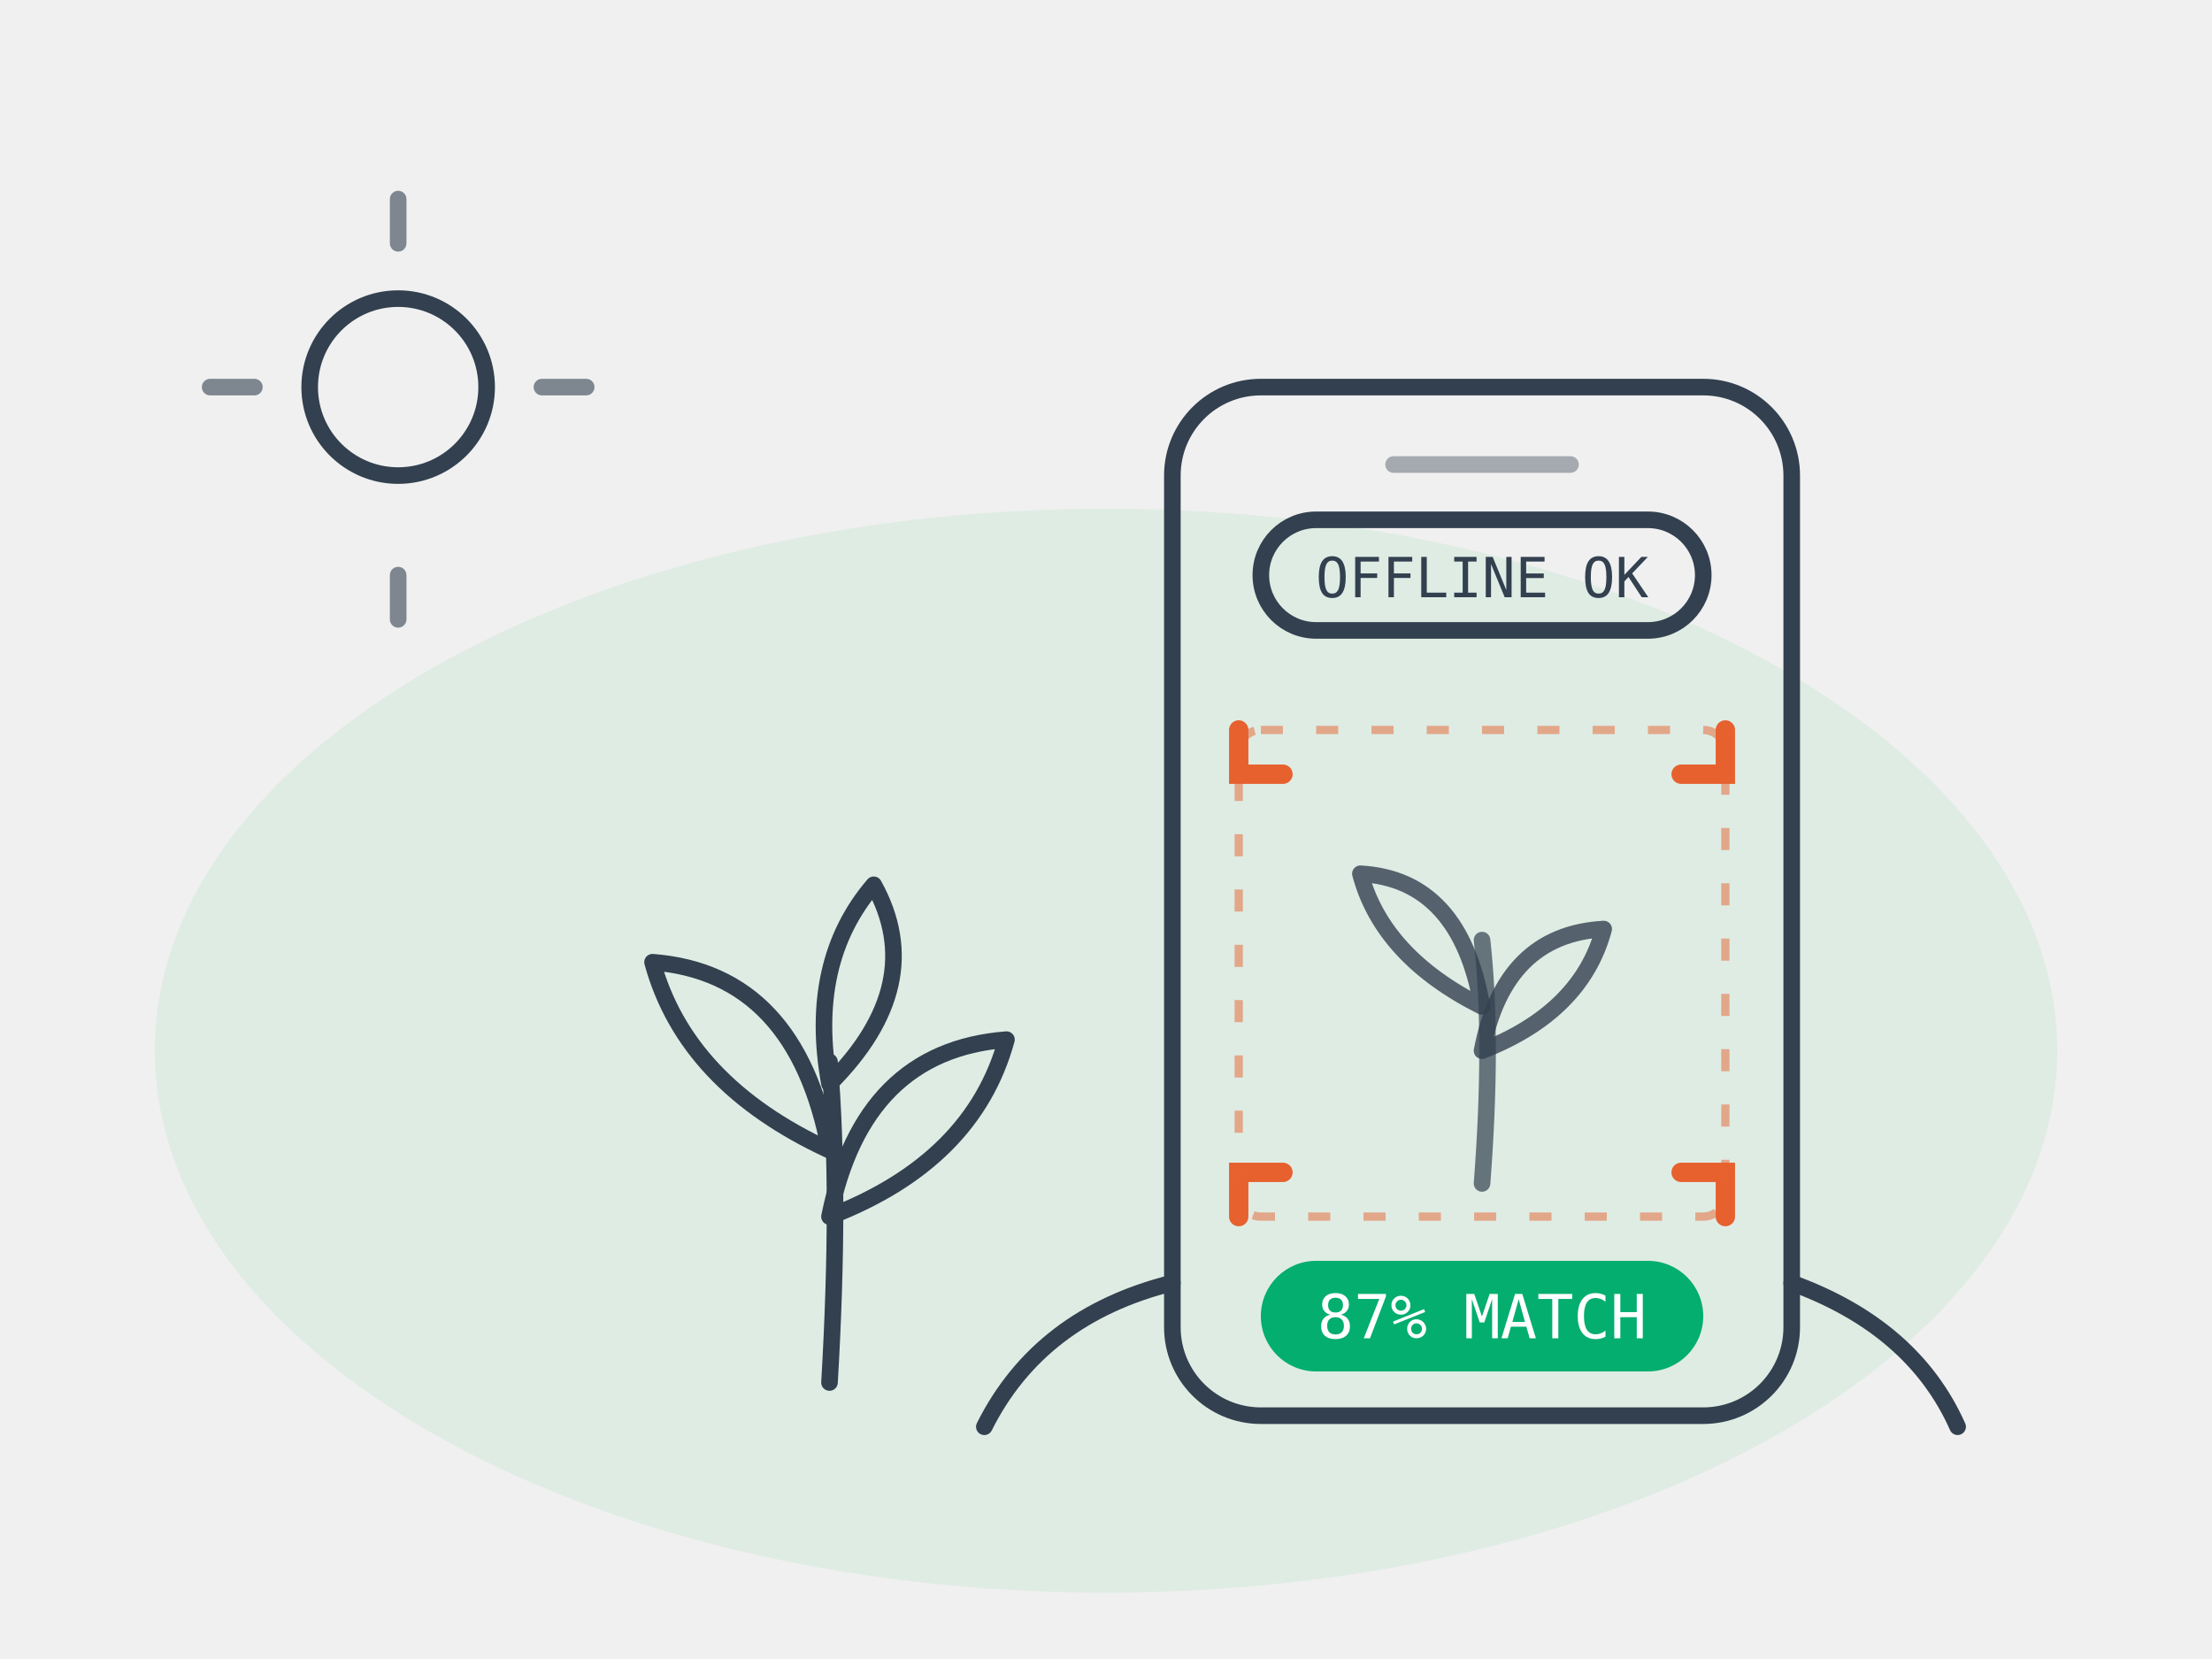
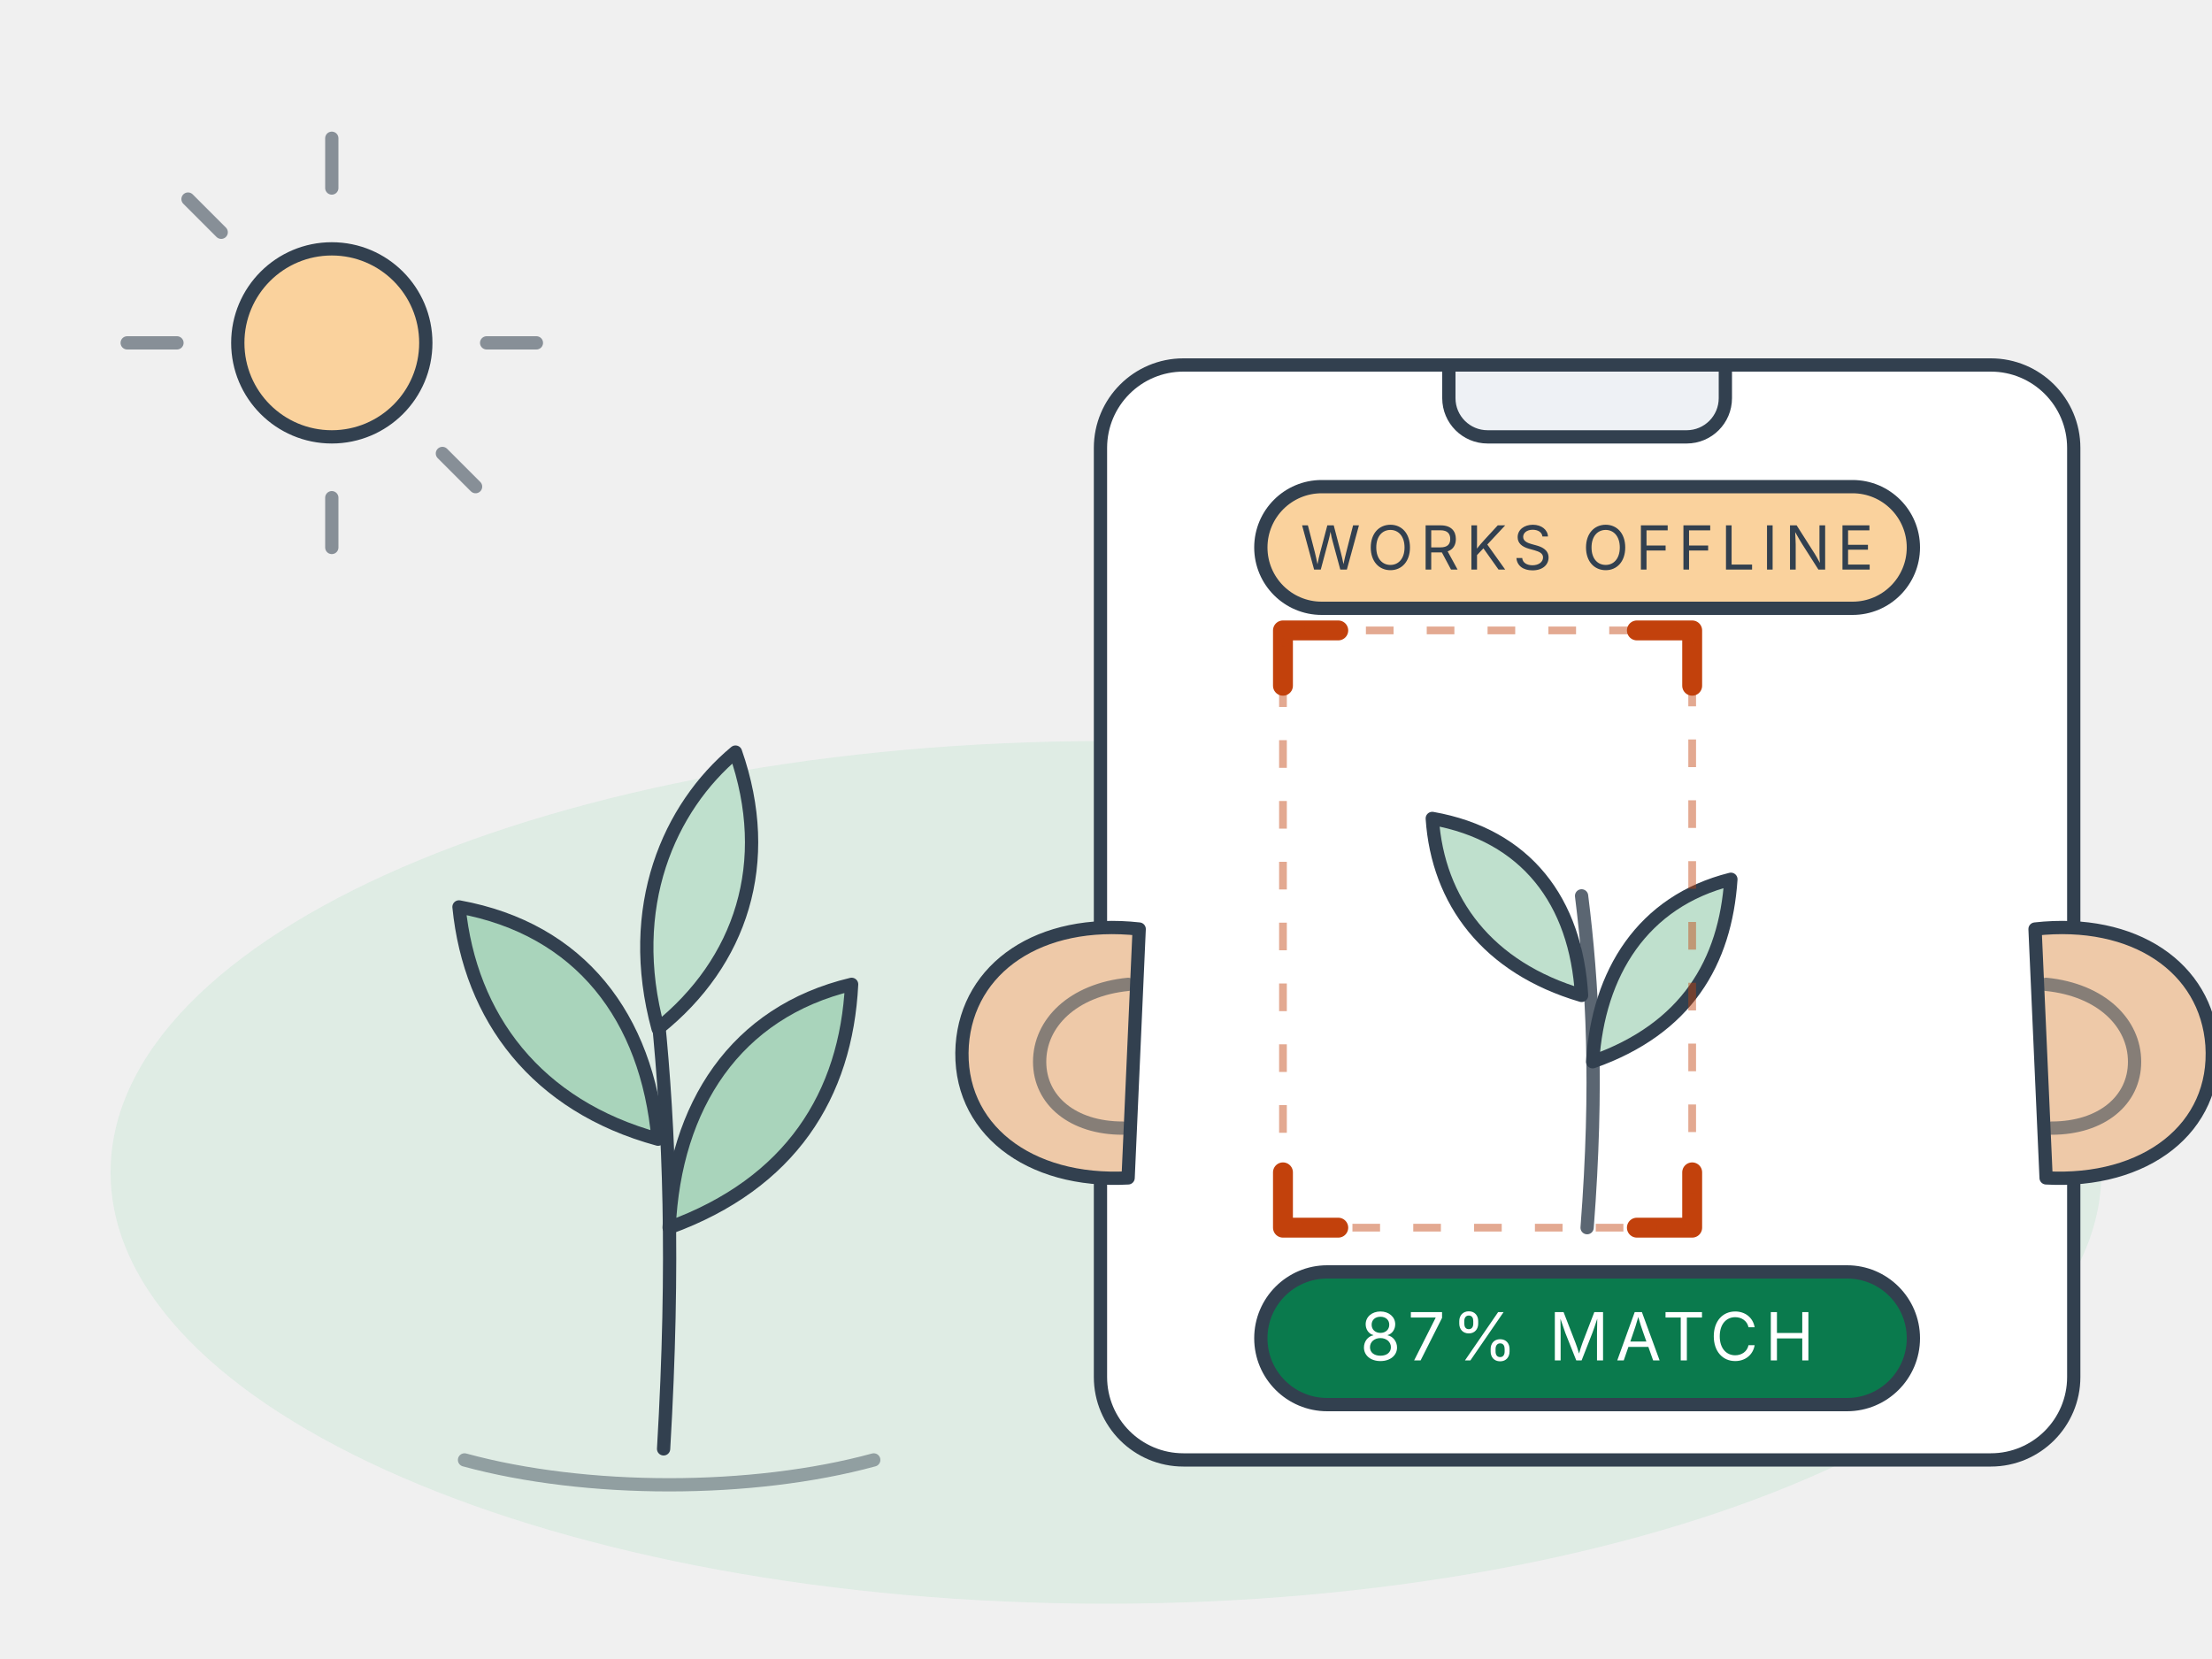
<svg xmlns="http://www.w3.org/2000/svg" viewBox="0 0 400 300" fill="none">
  <style>
-     .ink{stroke:#32404f;stroke-width:3;stroke-linecap:round;stroke-linejoin:round;fill:none}
-     .box{animation:lock 4.5s ease-in-out infinite}
-     .conf{animation:fade 4.5s ease-in-out infinite}
-     .leafa{animation:sway 4s ease-in-out infinite;transform-origin:150px 210px}
-     .off{animation:blink 3s ease-in-out infinite}
-     @keyframes lock{0%,15%{opacity:0;transform:scale(1.15)}30%,100%{opacity:1;transform:scale(1)}}
-     @keyframes fade{0%,35%{opacity:0}50%,100%{opacity:1}}
-     @keyframes sway{0%,100%{transform:rotate(-3deg)}50%{transform:rotate(3deg)}}
-     @keyframes blink{0%,100%{opacity:.35}50%{opacity:1}}
+     .s{stroke:#32404f;stroke-width:2.4;stroke-linecap:round;stroke-linejoin:round}
+     .n{fill:none}
+     .box{animation:lock 5.5s ease-in-out infinite;transform-origin:264px 168px}
+     .conf{animation:fade 5.5s ease-in-out infinite}
+     .sway{animation:sw 5s ease-in-out infinite;transform-origin:120px 258px}
+     .sway2{animation:sw 5s ease-in-out .8s infinite;transform-origin:120px 258px}
+     .off{animation:bl 3.2s ease-in-out infinite}
+     .hold{animation:hd 5.5s ease-in-out infinite}
+     @keyframes lock{0%,12%{opacity:0;transform:scale(1.18)}26%,100%{opacity:1;transform:scale(1)}}
+     @keyframes fade{0%,38%{opacity:0}52%,100%{opacity:1}}
+     @keyframes sw{0%,100%{transform:rotate(-2.5deg)}50%{transform:rotate(2.5deg)}}
+     @keyframes bl{0%,100%{opacity:.4}50%{opacity:1}}
+     @keyframes hd{0%,100%{transform:translateY(0)}50%{transform:translateY(-3px)}}
  </style>
-   <ellipse cx="200" cy="190" rx="172" ry="98" fill="#cde7d8" opacity=".5" />
-   <g class="leafa">
-     <path class="ink" d="M150 250 q2 -34 0 -58" />
-     <path class="ink" d="M150 208 q-26 -12 -32 -34 q26 2 32 34" fill="#cde7d8" />
-     <path class="ink" d="M150 220 q26 -10 32 -32 q-26 2 -32 32" fill="#cde7d8" />
-     <path class="ink" d="M150 196 q-4 -22 8 -36 q10 18 -8 36" fill="#cde7d8" />
+   <ellipse cx="200" cy="212" rx="180" ry="78" fill="#cde7d8" opacity=".5" />
+   <g class="sway">
+     <path class="s" d="M120 262 c2 -34 1 -58 -1 -78" fill="none" />
+     <path class="s" d="M119 206 c-22 -6 -34 -22 -36 -42 c22 4 34 20 36 42 z" fill="#a9d4bb" />
+     <path class="s" d="M121 222 c22 -8 32 -24 33 -44 c-21 5 -32 22 -33 44 z" fill="#a9d4bb" />
  </g>
-   <rect class="ink" x="212" y="70" width="112" height="186" rx="16" fill="#fff" />
-   <line class="ink" x1="252" y1="84" x2="284" y2="84" opacity=".4" />
-   <path class="ink" d="M268 214 q2 -26 0 -44" opacity=".7" />
-   <path class="ink" d="M268 182 q-18 -9 -22 -24 q18 1 22 24" fill="#cde7d8" opacity=".8" />
-   <path class="ink" d="M268 190 q18 -7 22 -22 q-18 1 -22 22" fill="#cde7d8" opacity=".8" />
-   <g class="box" style="transform-origin:268px 176px">
-     <path d="M232 140 h-8 v-8 M304 140 h8 v-8 M232 212 h-8 v8 M304 212 h8 v8" stroke="#e6612e" stroke-width="3.5" stroke-linecap="round" fill="none" />
-     <rect x="224" y="132" width="88" height="88" rx="4" stroke="#e6612e" stroke-width="1.5" stroke-dasharray="4 6" fill="none" opacity=".5" />
+   <g class="sway2">
+     <path class="s" d="M119 186 c-6 -22 2 -40 14 -50 c7 20 1 38 -14 50 z" fill="#bfe0cd" />
  </g>
-   <g class="conf">
-     <rect x="228" y="228" width="80" height="20" rx="10" fill="#03ae6f" />
-     <text x="268" y="242" font-family="monospace" font-size="11" fill="#fff" text-anchor="middle">87% MATCH</text>
+   <path class="s n" d="M84 264 c22 6 52 6 74 0" opacity=".45" />
+   <g class="hold">
+     <path class="s" d="M214 66 h146 a15 15 0 0 1 15 15 v168 a15 15 0 0 1 -15 15 h-146 a15 15 0 0 1 -15 -15 v-168 a15 15 0 0 1 15 -15 z" fill="#fff" />
+     <path class="s" d="M262 66 h50 a0 0 0 0 1 0 0 v6 a7 7 0 0 1 -7 7 h-36 a7 7 0 0 1 -7 -7 v-6 z" fill="#eef1f5" />
+     <path class="s n" d="M287 222 c2 -26 1 -44 -1 -60" opacity=".8" />
+     <path class="s" d="M286 180 c-17 -5 -26 -17 -27 -32 c17 3 26 15 27 32 z" fill="#bfe0cd" />
+     <path class="s" d="M288 192 c17 -6 24 -18 25 -33 c-16 4 -24 17 -25 33 z" fill="#bfe0cd" />
+     <g class="box">
+       <path d="M232 124 v-10 h10 M296 114 h10 v10 M232 212 v10 h10 M296 222 h10 v-10" stroke="#c2410c" stroke-width="3.6" stroke-linecap="round" stroke-linejoin="round" fill="none" />
+       <rect x="232" y="114" width="74" height="108" rx="4" stroke="#c2410c" stroke-width="1.4" stroke-dasharray="5 6" fill="none" opacity=".45" />
+     </g>
+     <g class="conf">
+       <rect class="s" x="228" y="230" width="118" height="24" rx="12" fill="#0a7a4d" />
+       <text x="287" y="246" font-family="Inter, sans-serif" font-size="12" letter-spacing="1.2" fill="#fff" text-anchor="middle">87% MATCH</text>
+     </g>
+     <g class="off">
+       <rect class="s" x="228" y="88" width="118" height="22" rx="11" fill="#fad29d" />
+       <text x="287" y="103" font-family="Inter, sans-serif" font-size="11" letter-spacing="1.2" fill="#32404f" text-anchor="middle">WORKS OFFLINE</text>
+     </g>
+     <path class="s" d="M206 168 c-18 -2 -31 7 -32 21 c-1 15 12 25 30 24 z" fill="#eec9a8" />
+     <path class="s n" d="M204 178 c-10 1 -16 7 -16 14 c0 7 6 12 15 12" opacity=".55" />
+     <path class="s" d="M368 168 c18 -2 31 7 32 21 c1 15 -12 25 -30 24 z" fill="#eec9a8" />
+     <path class="s n" d="M370 178 c10 1 16 7 16 14 c0 7 -6 12 -15 12" opacity=".55" />
  </g>
-   <g class="off">
-     <rect class="ink" x="228" y="94" width="80" height="20" rx="10" fill="#fad29d" />
-     <text x="268" y="108" font-family="monospace" font-size="10" fill="#32404f" text-anchor="middle">OFFLINE OK</text>
-   </g>
-   <path class="ink" d="M212 232 q-24 6 -34 26" />
-   <path class="ink" d="M324 232 q22 8 30 26" />
-   <circle class="ink" cx="72" cy="70" r="16" fill="#fad29d" />
-   <path class="ink" d="M72 44 v-8 M72 104 v8 M46 70 h-8 M98 70 h8" opacity=".6" />
+   <circle class="s" cx="60" cy="62" r="17" fill="#fad29d" />
+   <path class="s n" d="M60 34 v-9 M60 90 v9 M32 62 h-9 M88 62 h9 M40 42 l-6 -6 M80 82 l6 6" opacity=".55" />
</svg>
